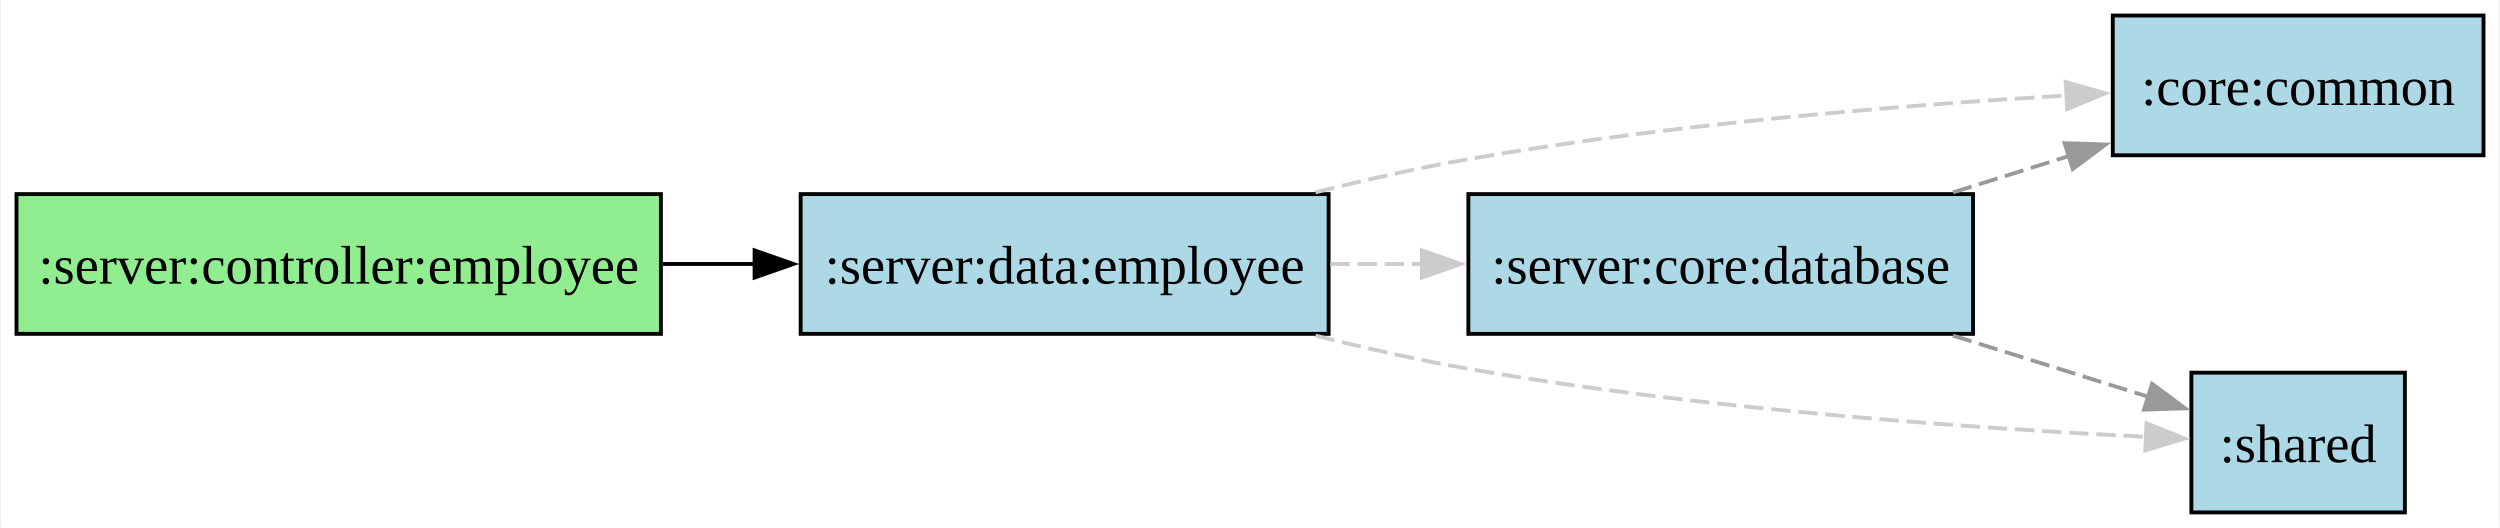
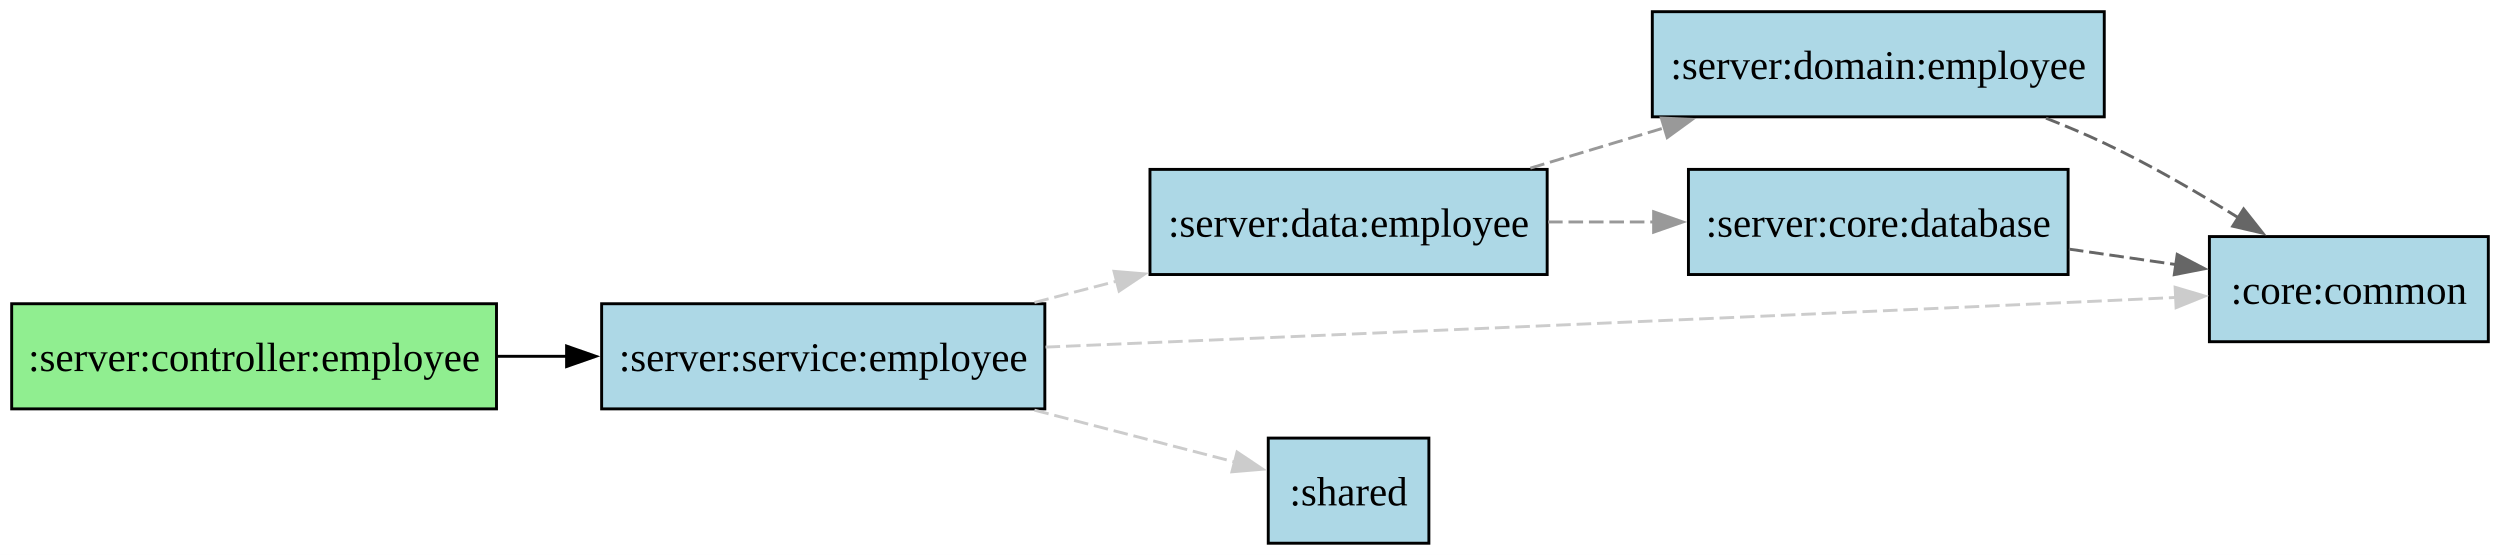
- <svg xmlns="http://www.w3.org/2000/svg" width="644pt" height="136pt" viewBox="0 0 643.5 136">
+ <svg xmlns="http://www.w3.org/2000/svg" width="856pt" height="190pt" viewBox="0 0 856 190">
  <g class="graph">
-     <path fill="#fff" d="M0 136V0h643.5v136z" />
+     <path fill="#fff" d="M0 190V0h856v190z" />
    <g class="node">
-       <path fill="#90ee90" stroke="#000" d="M170 50H4v36h166z" />
-       <text x="83" y="-58.95" font-family="Times New Roman,serif" font-size="14" text-anchor="middle" transform="translate(4 132)">:server:controller:employee</text>
+       <path fill="#90ee90" stroke="#000" d="M170 104H4v36h166z" />
+       <text x="83" y="-58.95" font-family="Times New Roman,serif" font-size="14" text-anchor="middle" transform="translate(4 186)">:server:controller:employee</text>
    </g>
    <g class="node">
-       <path fill="#add8e6" stroke="#000" d="M342 50H206v36h136z" />
-       <text x="270" y="-58.95" font-family="Times New Roman,serif" font-size="14" text-anchor="middle" transform="translate(4 132)">:server:data:employee</text>
+       <path fill="#add8e6" stroke="#000" d="M357.75 104H206v36h151.75z" />
+       <text x="277.88" y="-58.95" font-family="Times New Roman,serif" font-size="14" text-anchor="middle" transform="translate(4 186)">:server:service:employee</text>
    </g>
    <g stroke="#000" class="edge">
-       <path fill="none" d="M170.49 68h23.76" />
-       <path d="m194.13 64.5 10 3.5-10 3.5z" />
+       <path fill="none" d="M170.36 122h23.69" />
+       <path d="m194 118.5 10 3.5-10 3.5z" />
    </g>
    <g class="node">
-       <path fill="#add8e6" stroke="#000" d="M639.5 4H544v36h95.5z" />
-       <text x="587.75" y="-104.95" font-family="Times New Roman,serif" font-size="14" text-anchor="middle" transform="translate(4 132)">:core:common</text>
+       <path fill="#add8e6" stroke="#000" d="M529.75 58h-136v36h136z" />
+       <text x="457.75" y="-104.95" font-family="Times New Roman,serif" font-size="14" text-anchor="middle" transform="translate(4 186)">:server:data:employee</text>
    </g>
    <g stroke="#ccc" class="edge">
-       <path fill="none" stroke-dasharray="5,2" d="M338.64 49.54c12.94-3.25 26.52-6.3 39.36-8.54 51.7-9.02 111.26-13.87 154.19-16.41" />
-       <path fill="#ccc" d="m531.86 21.1 10.18 2.93-9.78 4.06z" />
+       <path fill="none" stroke-dasharray="5,2" d="M354.2 103.56c9.31-2.41 18.88-4.89 28.3-7.32" />
+       <path fill="#ccc" d="m381.43 92.9 10.56.88-8.81 5.9z" />
    </g>
    <g class="node">
-       <path fill="#add8e6" stroke="#000" d="M619.25 96h-55v36h55z" />
-       <text x="587.75" y="-12.95" font-family="Times New Roman,serif" font-size="14" text-anchor="middle" transform="translate(4 132)">:shared</text>
+       <path fill="#add8e6" stroke="#000" d="M852 81h-95.5v36H852z" />
+       <text x="800.25" y="-81.95" font-family="Times New Roman,serif" font-size="14" text-anchor="middle" transform="translate(4 186)">:core:common</text>
    </g>
    <g stroke="#ccc" class="edge">
-       <path fill="none" stroke-dasharray="5,2" d="M338.64 86.46c12.94 3.25 26.52 6.3 39.36 8.54 60.61 10.57 132.01 15.42 174.76 17.53" />
-       <path fill="#ccc" d="m552.69 109.02 9.83 3.96-10.15 3.03z" />
+       <path fill="none" stroke-dasharray="5,2" d="M357.99 118.85c87.18-3.68 235.26-10.01 362.51-15.85 7.91-.36 16.25-.75 24.46-1.15" />
+       <path fill="#ccc" d="m744.76 98.36 10.15 3.02-9.82 3.97z" />
    </g>
    <g class="node">
-       <path fill="#add8e6" stroke="#000" d="M508 50H378v36h130z" />
-       <text x="439" y="-58.95" font-family="Times New Roman,serif" font-size="14" text-anchor="middle" transform="translate(4 132)">:server:core:database</text>
+       <path fill="#add8e6" stroke="#000" d="M489.25 150h-55v36h55z" />
+       <text x="457.75" y="-12.95" font-family="Times New Roman,serif" font-size="14" text-anchor="middle" transform="translate(4 186)">:shared</text>
    </g>
    <g stroke="#ccc" class="edge">
-       <path fill="none" stroke-dasharray="5,2" d="M342.44 68h23.66" />
-       <path fill="#ccc" d="m366.04 64.5 10 3.5-10 3.5z" />
+       <path fill="none" stroke-dasharray="5,2" d="M354.2 140.44c23.43 6.06 48.56 12.56 68.53 17.73" />
+       <path fill="#ccc" d="m423.56 154.77 8.81 5.89-10.56.89z" />
+     </g>
+     <g class="node">
+       <path fill="#add8e6" stroke="#000" d="M720.5 4H565.75v36H720.5z" />
+       <text x="639.12" y="-158.95" font-family="Times New Roman,serif" font-size="14" text-anchor="middle" transform="translate(4 186)">:server:domain:employee</text>
    </g>
    <g stroke="#999" class="edge">
-       <path fill="none" stroke-dasharray="5,2" d="M502.84 49.56c9.85-3.09 20.07-6.29 29.89-9.37" />
-       <path fill="#999" d="m531.59 36.88 10.59.34-8.49 6.33z" />
+       <path fill="none" stroke-dasharray="5,2" d="M523.98 57.57c14.78-4.45 30.71-9.25 45.95-13.83" />
+       <path fill="#999" d="m568.83 40.41 10.59.47-8.57 6.23z" />
+     </g>
+     <g class="node">
+       <path fill="#add8e6" stroke="#000" d="M708.12 58h-130v36h130z" />
+       <text x="639.12" y="-104.95" font-family="Times New Roman,serif" font-size="14" text-anchor="middle" transform="translate(4 186)">:server:core:database</text>
    </g>
    <g stroke="#999" class="edge">
-       <path fill="none" stroke-dasharray="5,2" d="M502.84 86.44c17.07 5.36 35.23 11.05 50.59 15.86" />
-       <path fill="#999" d="m554.12 98.85 8.5 6.33-10.59.35z" />
+       <path fill="none" stroke-dasharray="5,2" d="M530.05 76h36.25" />
+       <path fill="#999" d="m566.2 72.5 10 3.5-10 3.5z" />
+     </g>
+     <g stroke="#666" class="edge">
+       <path fill="none" stroke-dasharray="5,2" d="M700.55 40.47c6.81 2.66 13.59 5.52 19.95 8.53 15.66 7.4 32.14 16.96 46.23 25.74" />
+       <path fill="#666" d="m768.22 71.53 6.57 8.31-10.32-2.39z" />
+     </g>
+     <g stroke="#666" class="edge">
+       <path fill="none" stroke-dasharray="5,2" d="M708.39 85.29c12.16 1.76 24.81 3.58 36.76 5.31" />
+       <path fill="#666" d="m745.47 87.11 9.39 4.9-10.39 2.03z" />
    </g>
  </g>
</svg>
